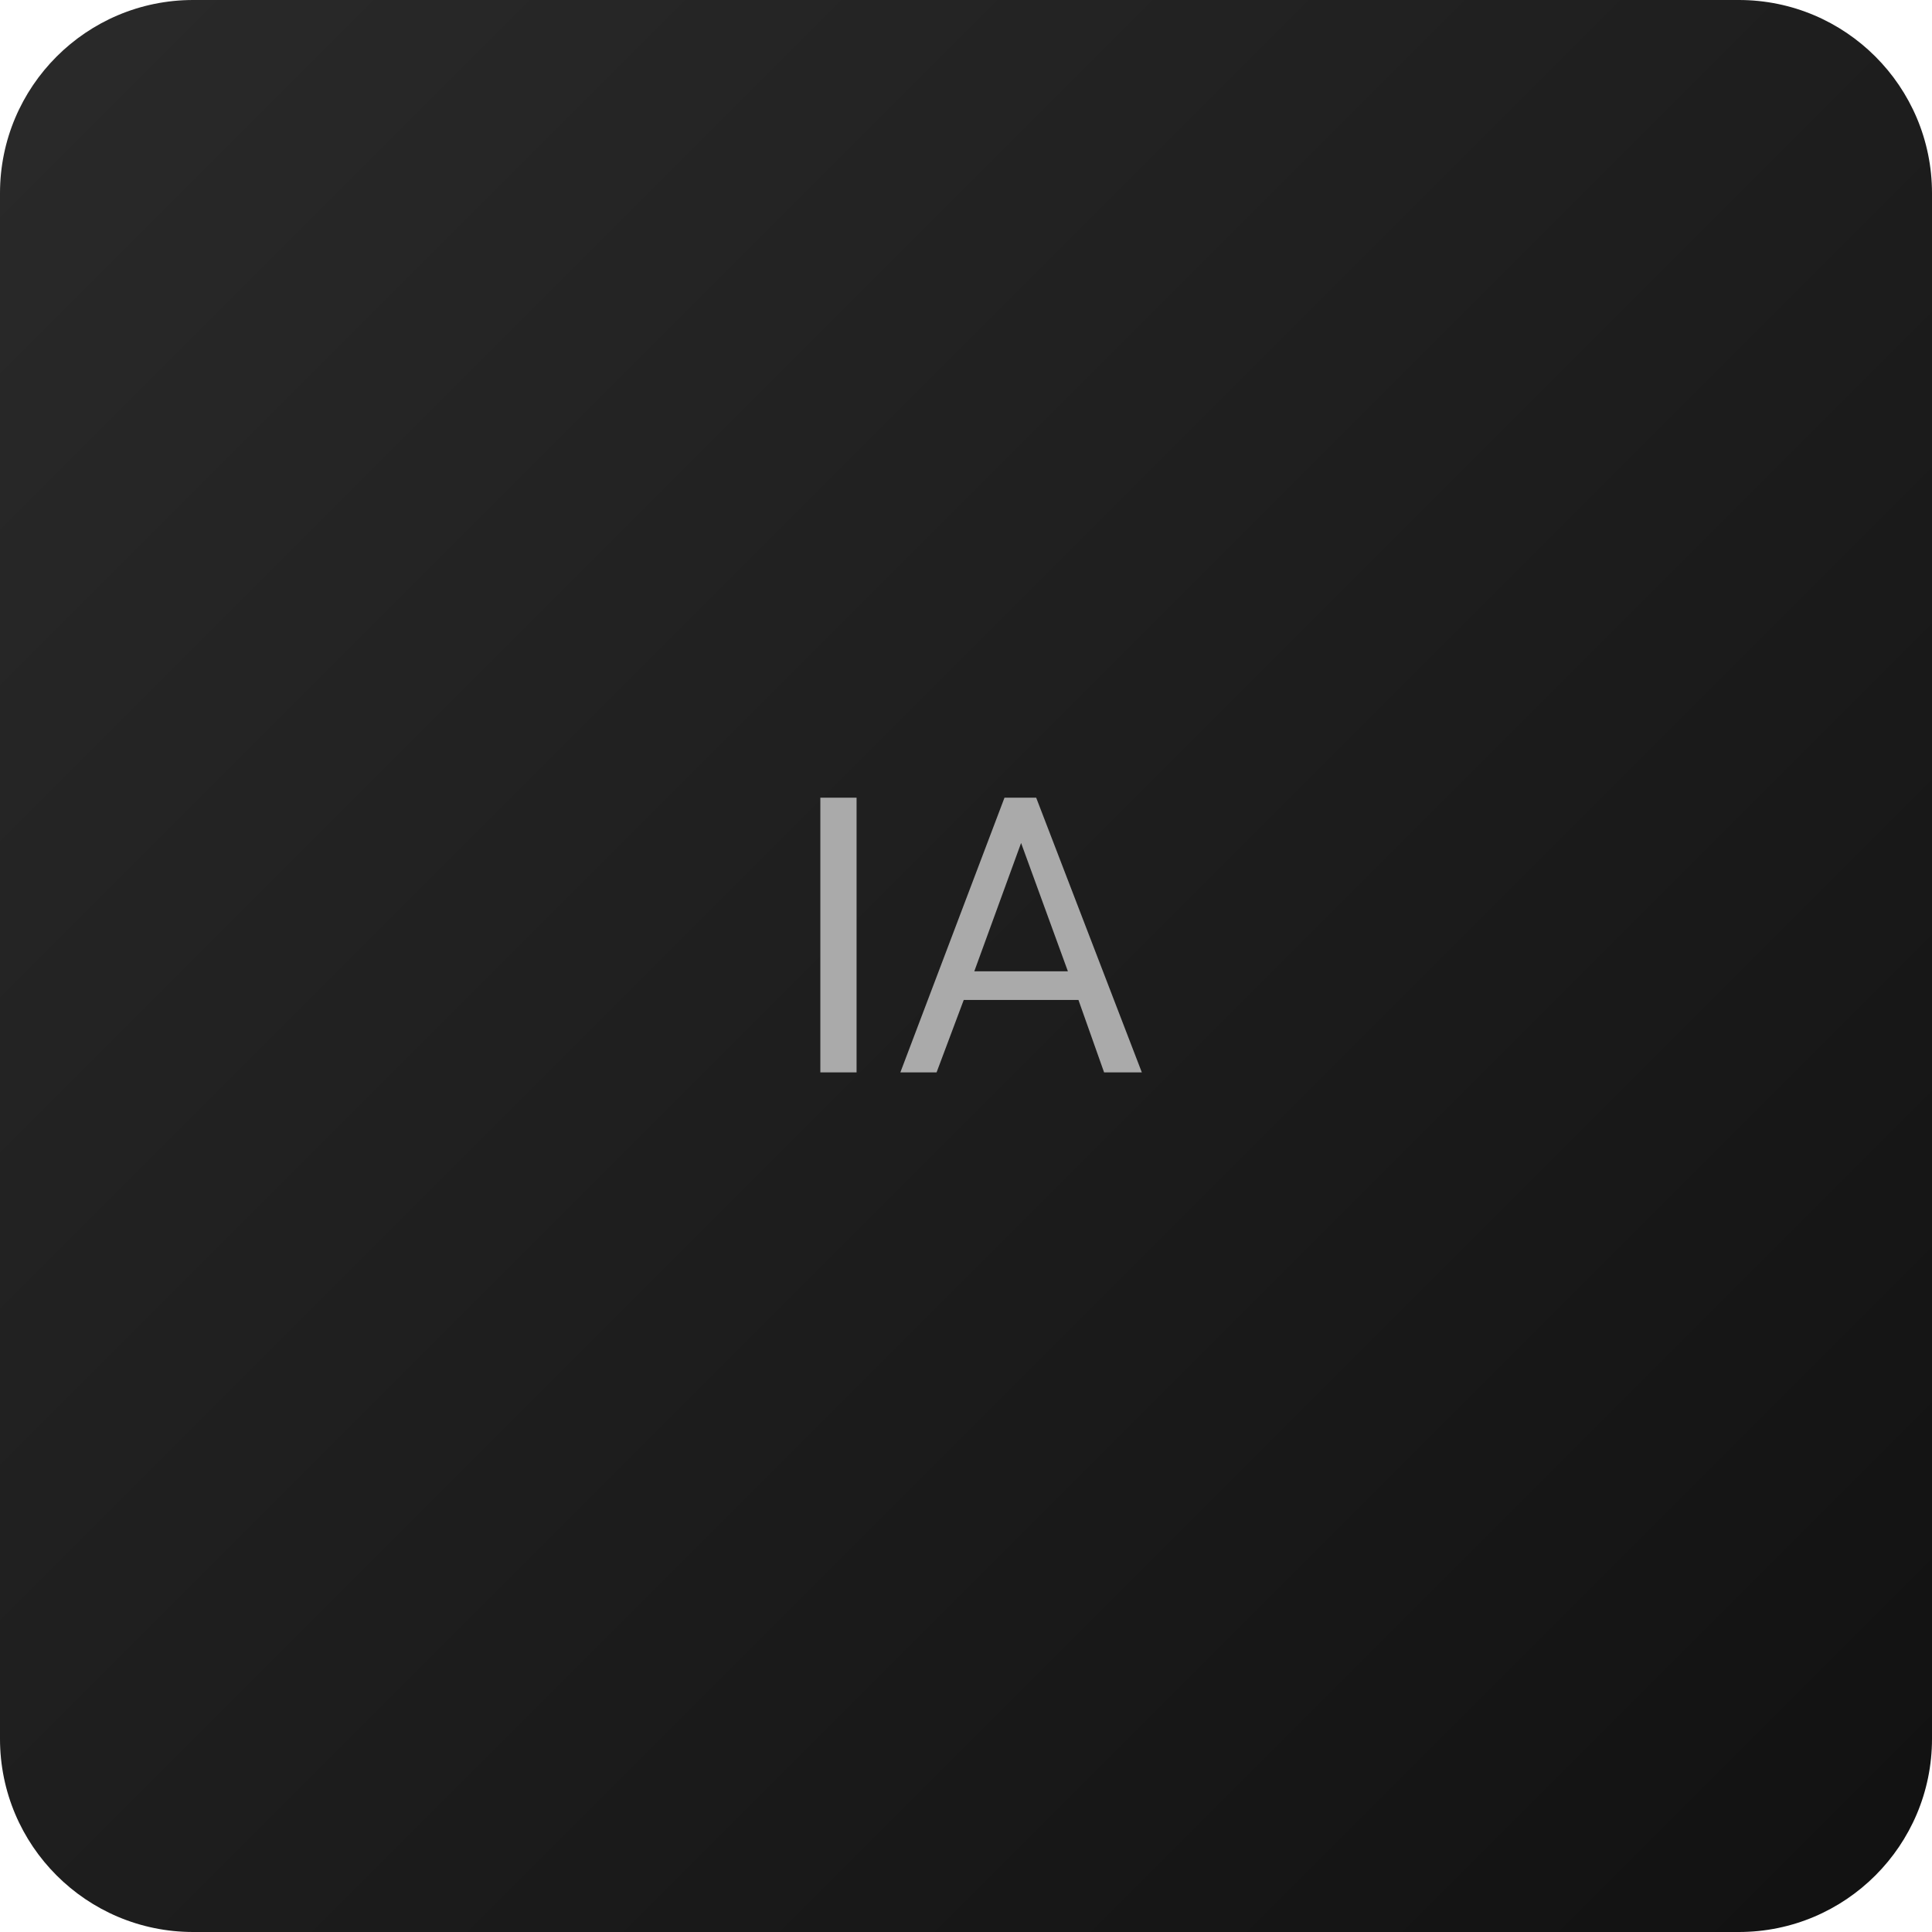
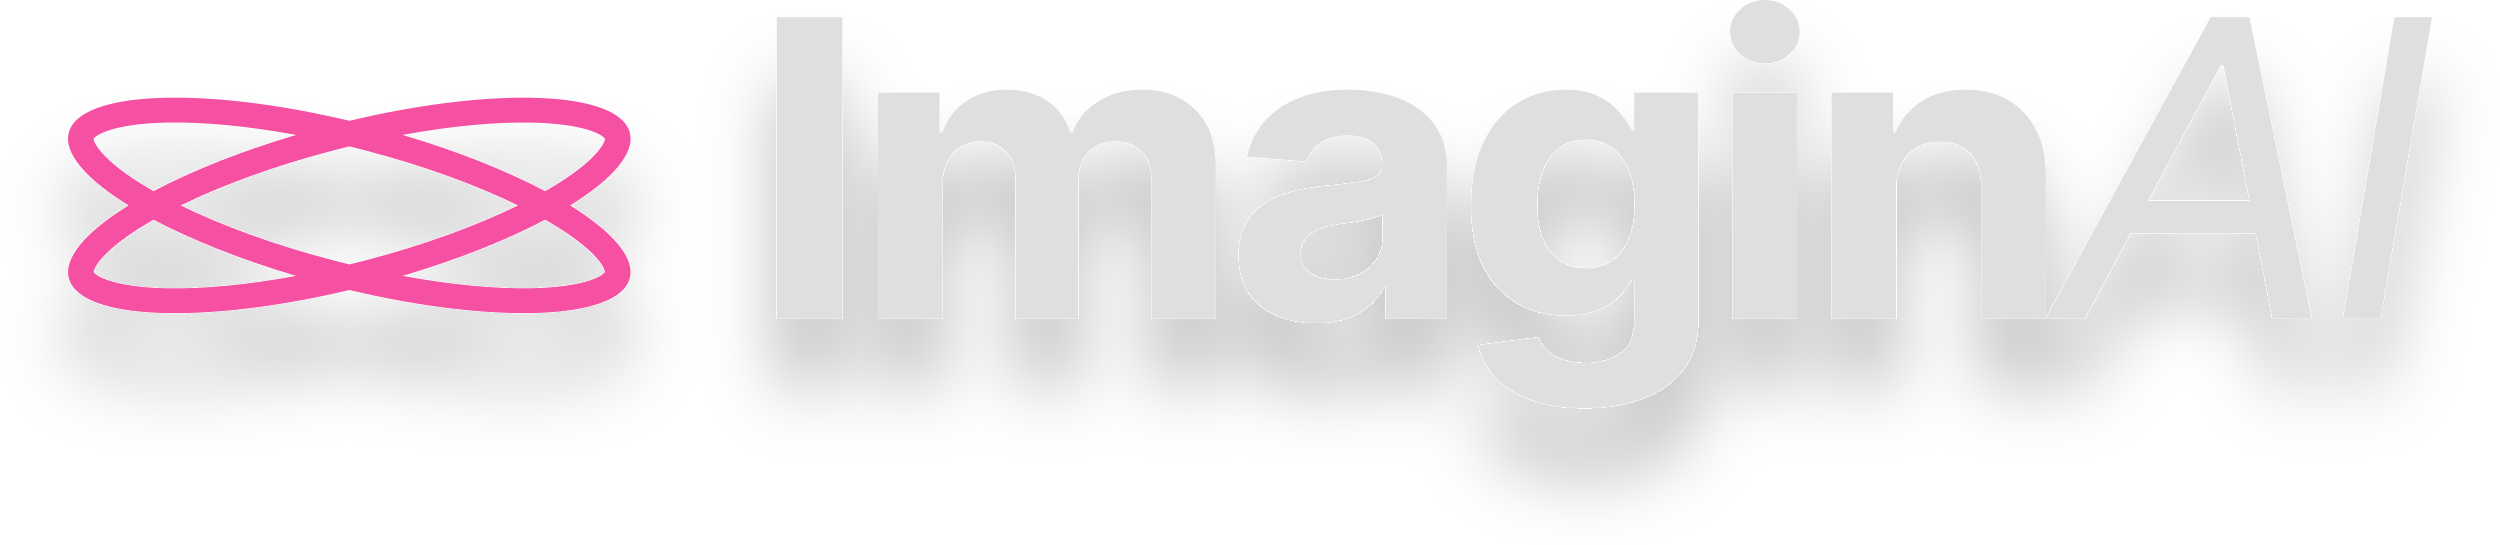
- <svg xmlns="http://www.w3.org/2000/svg" width="20" height="20" viewBox="0 0 20 20">
+ <svg xmlns="http://www.w3.org/2000/svg" width="147" height="32" viewBox="0 0 147 32" fill="none">
+   <g filter="url(#filter0_d_6001_232)">
+     <path d="M49.531 1.013V18.738H45.677V1.013H49.531Z" fill="#DFDFDF" />
+     <path d="M51.627 18.738V5.444H55.24V7.789H55.4C55.685 7.01 56.16 6.396 56.824 5.946C57.488 5.496 58.283 5.271 59.209 5.271C60.146 5.271 60.944 5.499 61.602 5.955C62.261 6.405 62.7 7.016 62.919 7.789H63.062C63.341 7.028 63.845 6.419 64.575 5.963C65.31 5.502 66.179 5.271 67.182 5.271C68.457 5.271 69.493 5.666 70.288 6.457C71.088 7.241 71.489 8.355 71.489 9.797V18.738H67.707V10.524C67.707 9.786 67.505 9.232 67.102 8.863C66.698 8.493 66.194 8.309 65.589 8.309C64.901 8.309 64.364 8.522 63.978 8.949C63.593 9.37 63.4 9.927 63.4 10.62V18.738H59.725V10.446C59.725 9.794 59.532 9.275 59.147 8.889C58.767 8.502 58.266 8.309 57.643 8.309C57.221 8.309 56.842 8.413 56.504 8.62C56.171 8.822 55.907 9.108 55.712 9.477C55.516 9.841 55.418 10.268 55.418 10.758V18.738H51.627Z" fill="#DFDFDF" />
+     <path d="M77.379 18.989C76.507 18.989 75.729 18.842 75.047 18.547C74.365 18.247 73.825 17.806 73.428 17.223C73.036 16.635 72.84 15.902 72.84 15.025C72.84 14.286 72.98 13.666 73.258 13.164C73.537 12.662 73.917 12.258 74.397 11.952C74.878 11.647 75.424 11.416 76.035 11.26C76.652 11.104 77.299 10.995 77.975 10.931C78.77 10.85 79.41 10.775 79.897 10.706C80.383 10.631 80.736 10.521 80.956 10.377C81.175 10.233 81.285 10.02 81.285 9.737V9.685C81.285 9.137 81.107 8.713 80.751 8.413C80.401 8.113 79.903 7.963 79.256 7.963C78.574 7.963 78.031 8.11 77.628 8.404C77.224 8.692 76.957 9.056 76.827 9.494L73.321 9.217C73.499 8.41 73.849 7.712 74.371 7.123C74.893 6.529 75.566 6.073 76.391 5.755C77.221 5.432 78.182 5.271 79.274 5.271C80.033 5.271 80.76 5.357 81.454 5.53C82.154 5.704 82.774 5.972 83.314 6.335C83.86 6.699 84.29 7.166 84.604 7.737C84.919 8.303 85.076 8.981 85.076 9.771V18.738H81.481V16.894H81.374C81.155 17.31 80.861 17.676 80.493 17.994C80.125 18.305 79.683 18.55 79.167 18.729C78.651 18.902 78.055 18.989 77.379 18.989ZM78.464 16.444C79.022 16.444 79.514 16.337 79.941 16.124C80.368 15.905 80.704 15.611 80.947 15.241C81.19 14.872 81.312 14.454 81.312 13.986V12.576C81.193 12.651 81.03 12.72 80.822 12.783C80.621 12.841 80.392 12.896 80.137 12.948C79.882 12.994 79.627 13.037 79.372 13.078C79.117 13.112 78.885 13.144 78.678 13.173C78.233 13.236 77.844 13.337 77.512 13.476C77.18 13.614 76.922 13.802 76.738 14.038C76.554 14.269 76.462 14.557 76.462 14.904C76.462 15.406 76.649 15.789 77.023 16.055C77.402 16.314 77.883 16.444 78.464 16.444Z" fill="#DFDFDF" />
+     <path d="M93.172 24C91.944 24 90.891 23.836 90.013 23.507C89.141 23.184 88.447 22.742 87.931 22.183C87.415 21.623 87.08 20.994 86.926 20.296L90.432 19.837C90.538 20.102 90.707 20.351 90.939 20.581C91.17 20.812 91.476 20.997 91.856 21.135C92.241 21.279 92.71 21.352 93.261 21.352C94.086 21.352 94.765 21.155 95.299 20.763C95.839 20.377 96.109 19.727 96.109 18.816V16.384H95.949C95.783 16.753 95.534 17.102 95.201 17.431C94.869 17.76 94.442 18.028 93.92 18.236C93.398 18.444 92.775 18.547 92.051 18.547C91.025 18.547 90.091 18.317 89.248 17.855C88.412 17.388 87.744 16.675 87.246 15.717C86.754 14.754 86.507 13.536 86.507 12.065C86.507 10.559 86.76 9.301 87.264 8.291C87.768 7.282 88.438 6.526 89.275 6.024C90.117 5.522 91.04 5.271 92.042 5.271C92.808 5.271 93.448 5.398 93.964 5.652C94.481 5.9 94.896 6.211 95.21 6.586C95.531 6.956 95.777 7.319 95.949 7.677H96.091V5.444H99.855V18.868C99.855 19.999 99.571 20.945 99.001 21.706C98.432 22.468 97.643 23.039 96.634 23.42C95.632 23.807 94.478 24 93.172 24ZM93.253 15.778C93.864 15.778 94.38 15.631 94.801 15.336C95.228 15.036 95.554 14.609 95.78 14.056C96.011 13.496 96.127 12.826 96.127 12.048C96.127 11.269 96.014 10.594 95.789 10.022C95.563 9.445 95.237 8.998 94.81 8.681C94.383 8.364 93.864 8.205 93.253 8.205C92.63 8.205 92.105 8.369 91.677 8.698C91.25 9.021 90.927 9.471 90.707 10.048C90.488 10.625 90.378 11.292 90.378 12.048C90.378 12.815 90.488 13.479 90.707 14.038C90.933 14.592 91.256 15.022 91.677 15.328C92.105 15.628 92.63 15.778 93.253 15.778Z" fill="#DFDFDF" />
+     <path d="M101.87 18.738V5.444H105.66V18.738H101.87ZM103.774 3.73C103.21 3.73 102.727 3.549 102.323 3.185C101.926 2.816 101.727 2.374 101.727 1.861C101.727 1.353 101.926 0.917 102.323 0.554C102.727 0.185 103.21 0 103.774 0C104.338 0 104.818 0.185 105.216 0.554C105.619 0.917 105.821 1.353 105.821 1.861C105.821 2.374 105.619 2.816 105.216 3.185C104.818 3.549 104.338 3.73 103.774 3.73Z" fill="#DFDFDF" />
+     <path d="M111.486 11.052V18.738H107.695V5.444H111.308V7.789H111.468C111.77 7.016 112.278 6.405 112.99 5.955C113.701 5.499 114.565 5.271 115.579 5.271C116.528 5.271 117.356 5.473 118.062 5.877C118.768 6.281 119.316 6.858 119.708 7.608C120.1 8.352 120.295 9.241 120.295 10.273V18.738H116.504V10.931C116.51 10.118 116.297 9.483 115.864 9.027C115.431 8.565 114.835 8.335 114.075 8.335C113.565 8.335 113.114 8.441 112.723 8.655C112.337 8.868 112.034 9.18 111.815 9.59C111.601 9.994 111.492 10.481 111.486 11.052Z" fill="#DFDFDF" />
+     <path d="M122.583 18.738H120.27L129.987 1.013H132.265L135.931 18.738H133.618L130.734 3.817H130.592L122.583 18.738ZM124.612 11.814H133.938L133.618 13.718H124.292L124.612 11.814Z" fill="#DFDFDF" />
+     <path d="M143 1.013L139.974 18.738H137.768L140.793 1.013H143Z" fill="#DFDFDF" />
+     <path fill-rule="evenodd" clip-rule="evenodd" d="M4.05 7.78C4.725 5.329 11.982 5.068 20.544 7.103C29.101 5.07 36.352 5.332 37.027 7.782C37.362 9.001 36.008 10.541 33.522 12.079C36.006 13.617 37.36 15.157 37.024 16.376C36.349 18.826 29.099 19.086 20.543 17.054C11.984 19.088 4.729 18.829 4.053 16.379C3.718 15.159 5.071 13.617 7.557 12.079C5.069 10.541 3.715 8.999 4.05 7.78ZM8.754 13.077C7.445 13.848 6.527 14.57 5.992 15.178C5.541 15.693 5.51 15.946 5.508 15.999C5.537 16.044 5.695 16.25 6.35 16.475C7.125 16.741 8.292 16.92 9.821 16.951C11.917 16.993 14.53 16.755 17.412 16.222C14.164 15.264 11.281 14.111 9.028 12.919C8.935 12.972 8.844 13.024 8.754 13.077ZM32.051 12.919C29.8 14.111 26.919 15.263 23.674 16.221C26.553 16.753 29.162 16.99 31.257 16.948C32.786 16.917 33.953 16.739 34.729 16.472C35.381 16.248 35.539 16.043 35.569 15.997C35.567 15.944 35.537 15.69 35.085 15.175C34.551 14.567 33.632 13.846 32.324 13.075C32.235 13.023 32.143 12.971 32.051 12.919ZM20.543 8.608C20.246 8.681 19.947 8.756 19.646 8.835C16.161 9.743 13.055 10.89 10.623 12.079C13.054 13.267 16.16 14.414 19.644 15.322C19.945 15.4 20.245 15.475 20.543 15.548C20.838 15.476 21.136 15.402 21.434 15.325C24.919 14.416 28.026 13.268 30.458 12.079C28.025 10.89 24.918 9.742 21.431 8.833C21.133 8.755 20.837 8.68 20.543 8.608ZM31.261 7.21C29.165 7.167 26.553 7.403 23.673 7.935C26.919 8.893 29.8 10.047 32.051 11.24C32.144 11.187 32.237 11.135 32.327 11.082C33.635 10.312 34.554 9.59 35.088 8.982C35.539 8.469 35.57 8.214 35.572 8.161C35.542 8.115 35.385 7.91 34.732 7.686C33.957 7.419 32.789 7.241 31.261 7.21ZM9.818 7.208C8.289 7.239 7.122 7.417 6.347 7.684C5.691 7.909 5.533 8.114 5.505 8.159C5.507 8.212 5.538 8.467 5.99 8.98C6.524 9.588 7.443 10.31 8.751 11.081C8.841 11.134 8.934 11.185 9.027 11.239C11.28 10.046 14.163 8.893 17.412 7.935C14.528 7.402 11.915 7.165 9.818 7.208Z" fill="#F550A2" />
+   </g>
  <defs>
-     <linearGradient id="g" x1="0" y1="0" x2="1" y2="1">
-       <stop offset="0%" stop-color="#2a2a2a" />
-       <stop offset="100%" stop-color="#111" />
-     </linearGradient>
+     <filter id="filter0_d_6001_232" x="0" y="0" width="147" height="32" filterUnits="userSpaceOnUse" color-interpolation-filters="sRGB">
+       <feFlood flood-opacity="0" result="BackgroundImageFix" />
+       <feColorMatrix in="SourceAlpha" type="matrix" values="0 0 0 0 0 0 0 0 0 0 0 0 0 0 0 0 0 0 127 0" result="hardAlpha" />
+       <feOffset dy="4" />
+       <feGaussianBlur stdDeviation="2" />
+       <feComposite in2="hardAlpha" operator="out" />
+       <feColorMatrix type="matrix" values="0 0 0 0 0 0 0 0 0 0 0 0 0 0 0 0 0 0 0.25 0" />
+       <feBlend mode="normal" in2="BackgroundImageFix" result="effect1_dropShadow_6001_232" />
+       <feBlend mode="normal" in="SourceGraphic" in2="effect1_dropShadow_6001_232" result="shape" />
+     </filter>
  </defs>
-   <rect width="100%" height="100%" fill="url(#g)" rx="2" ry="2" />
-   <text x="50%" y="50%" dominant-baseline="middle" text-anchor="middle" fill="#aaa" font-family="ui-sans-serif, system-ui, -apple-system, Segoe UI, Roboto" font-size="4">IA</text>
</svg>
